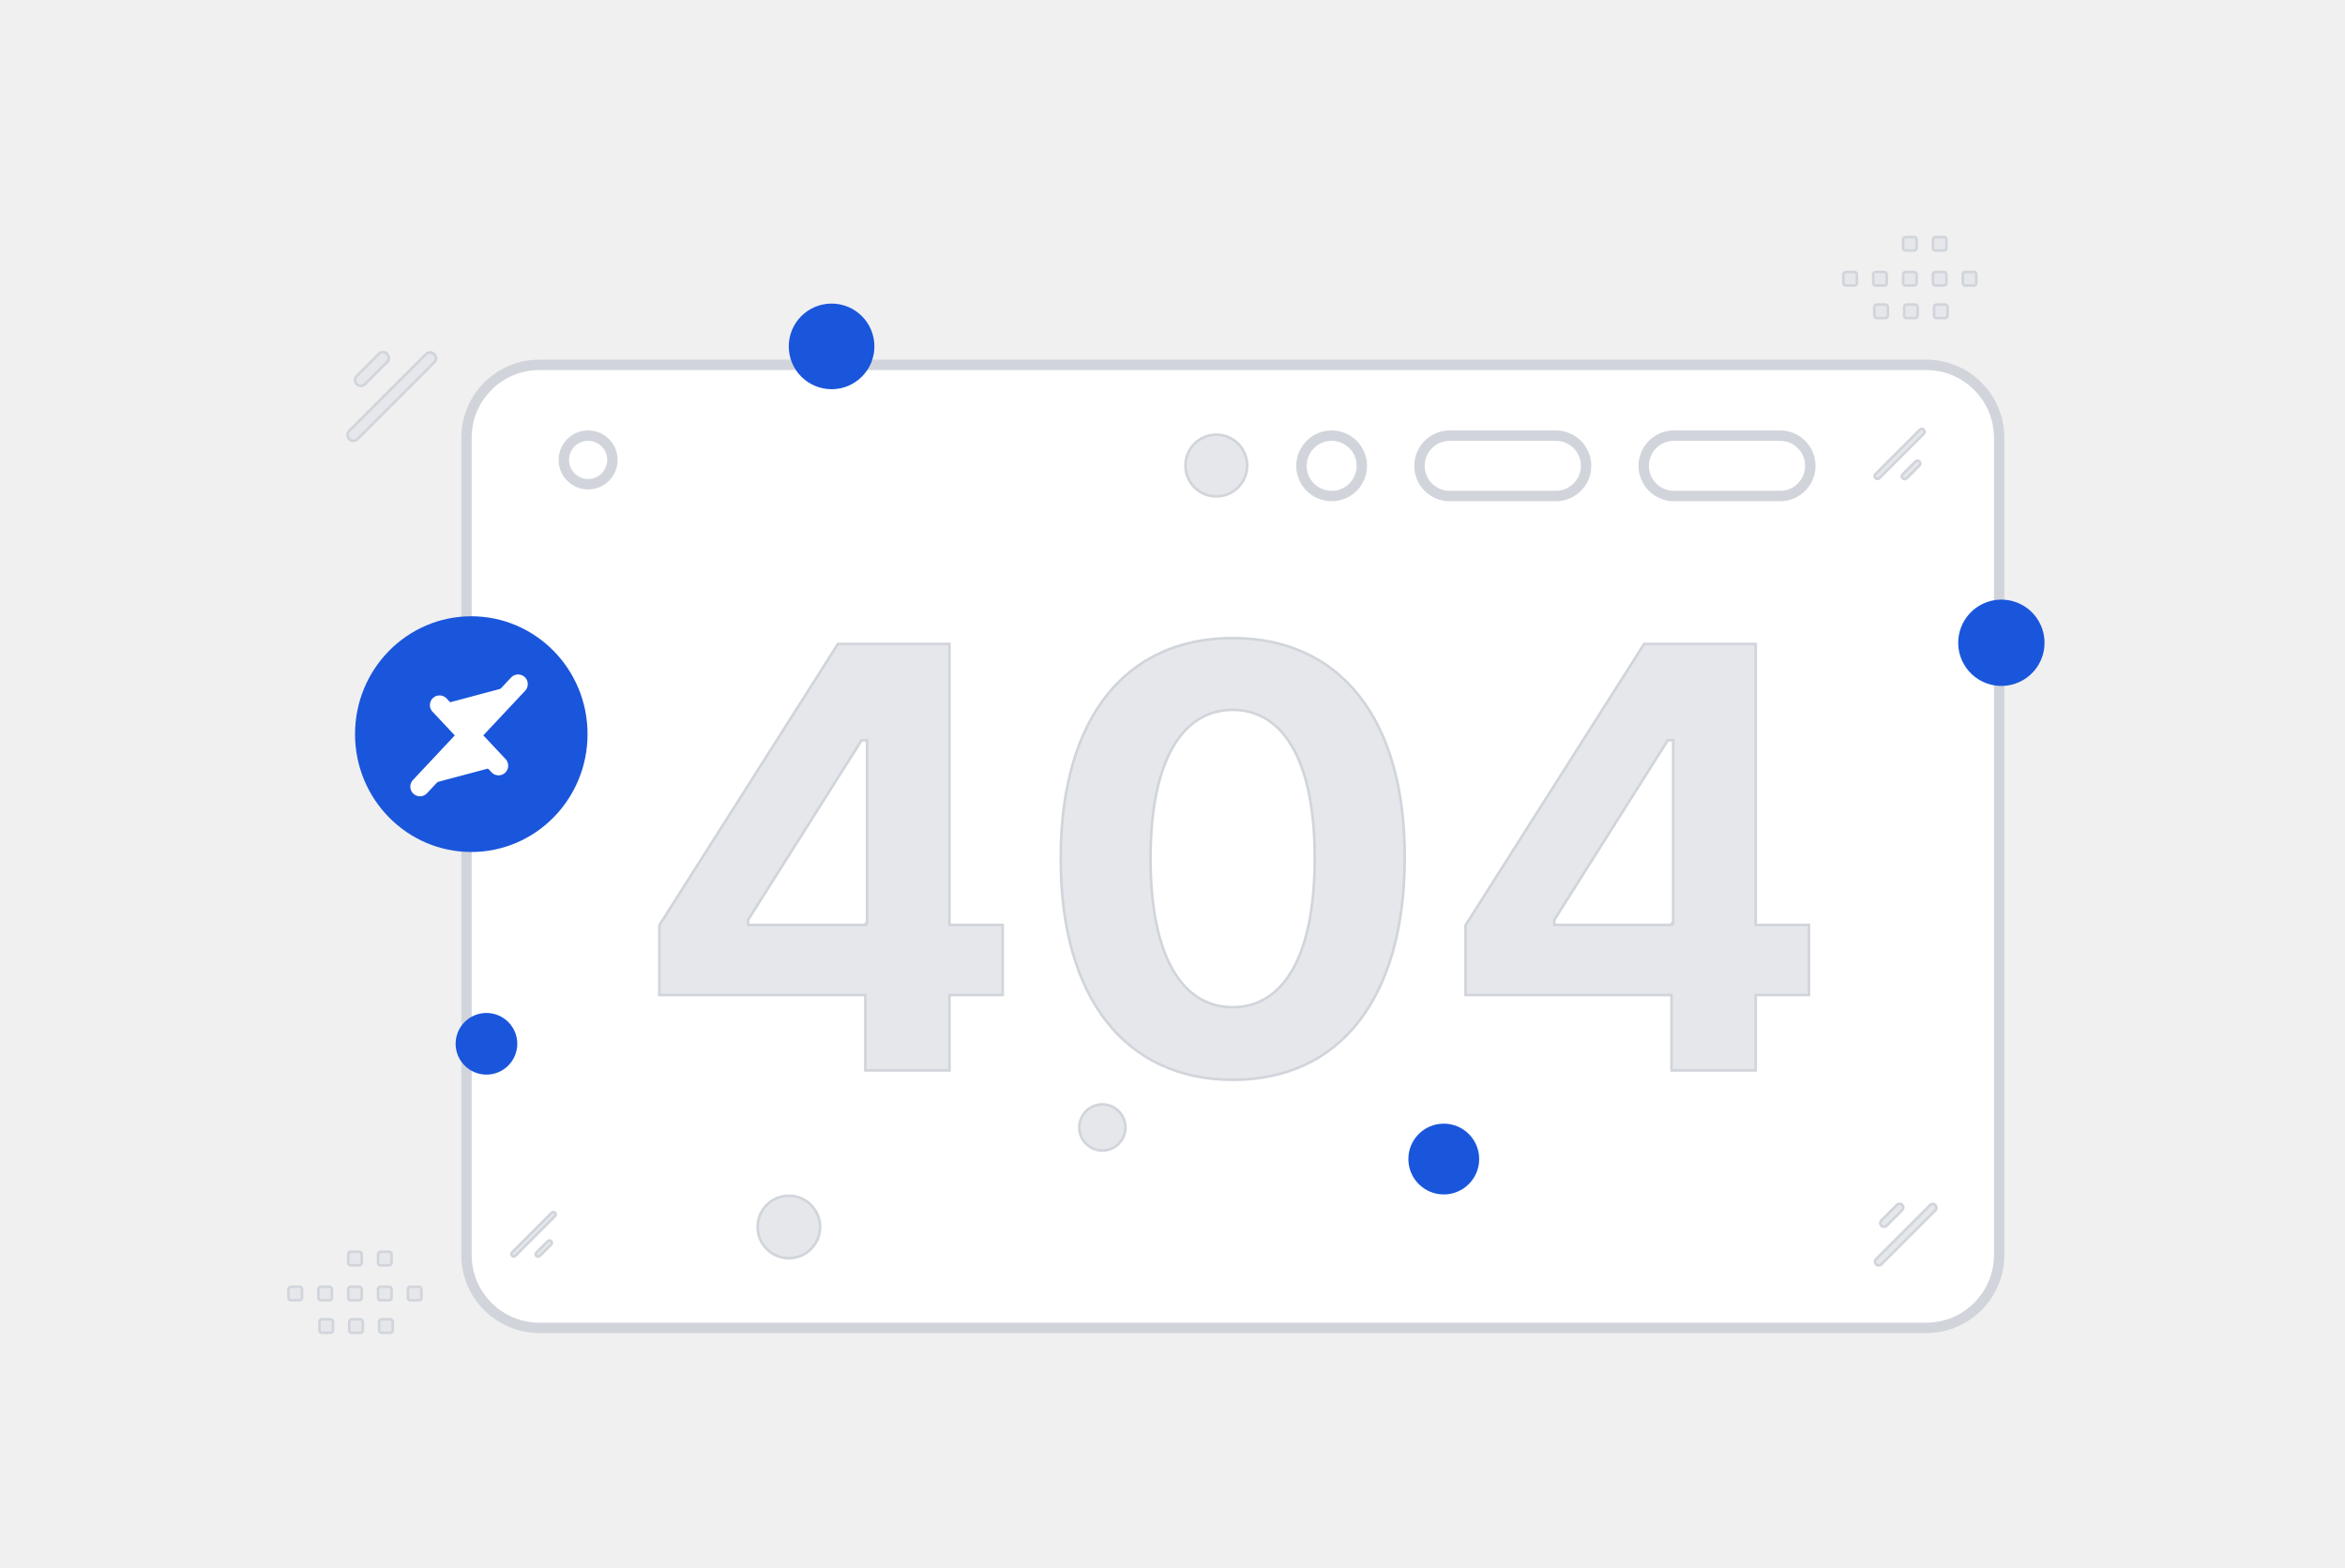
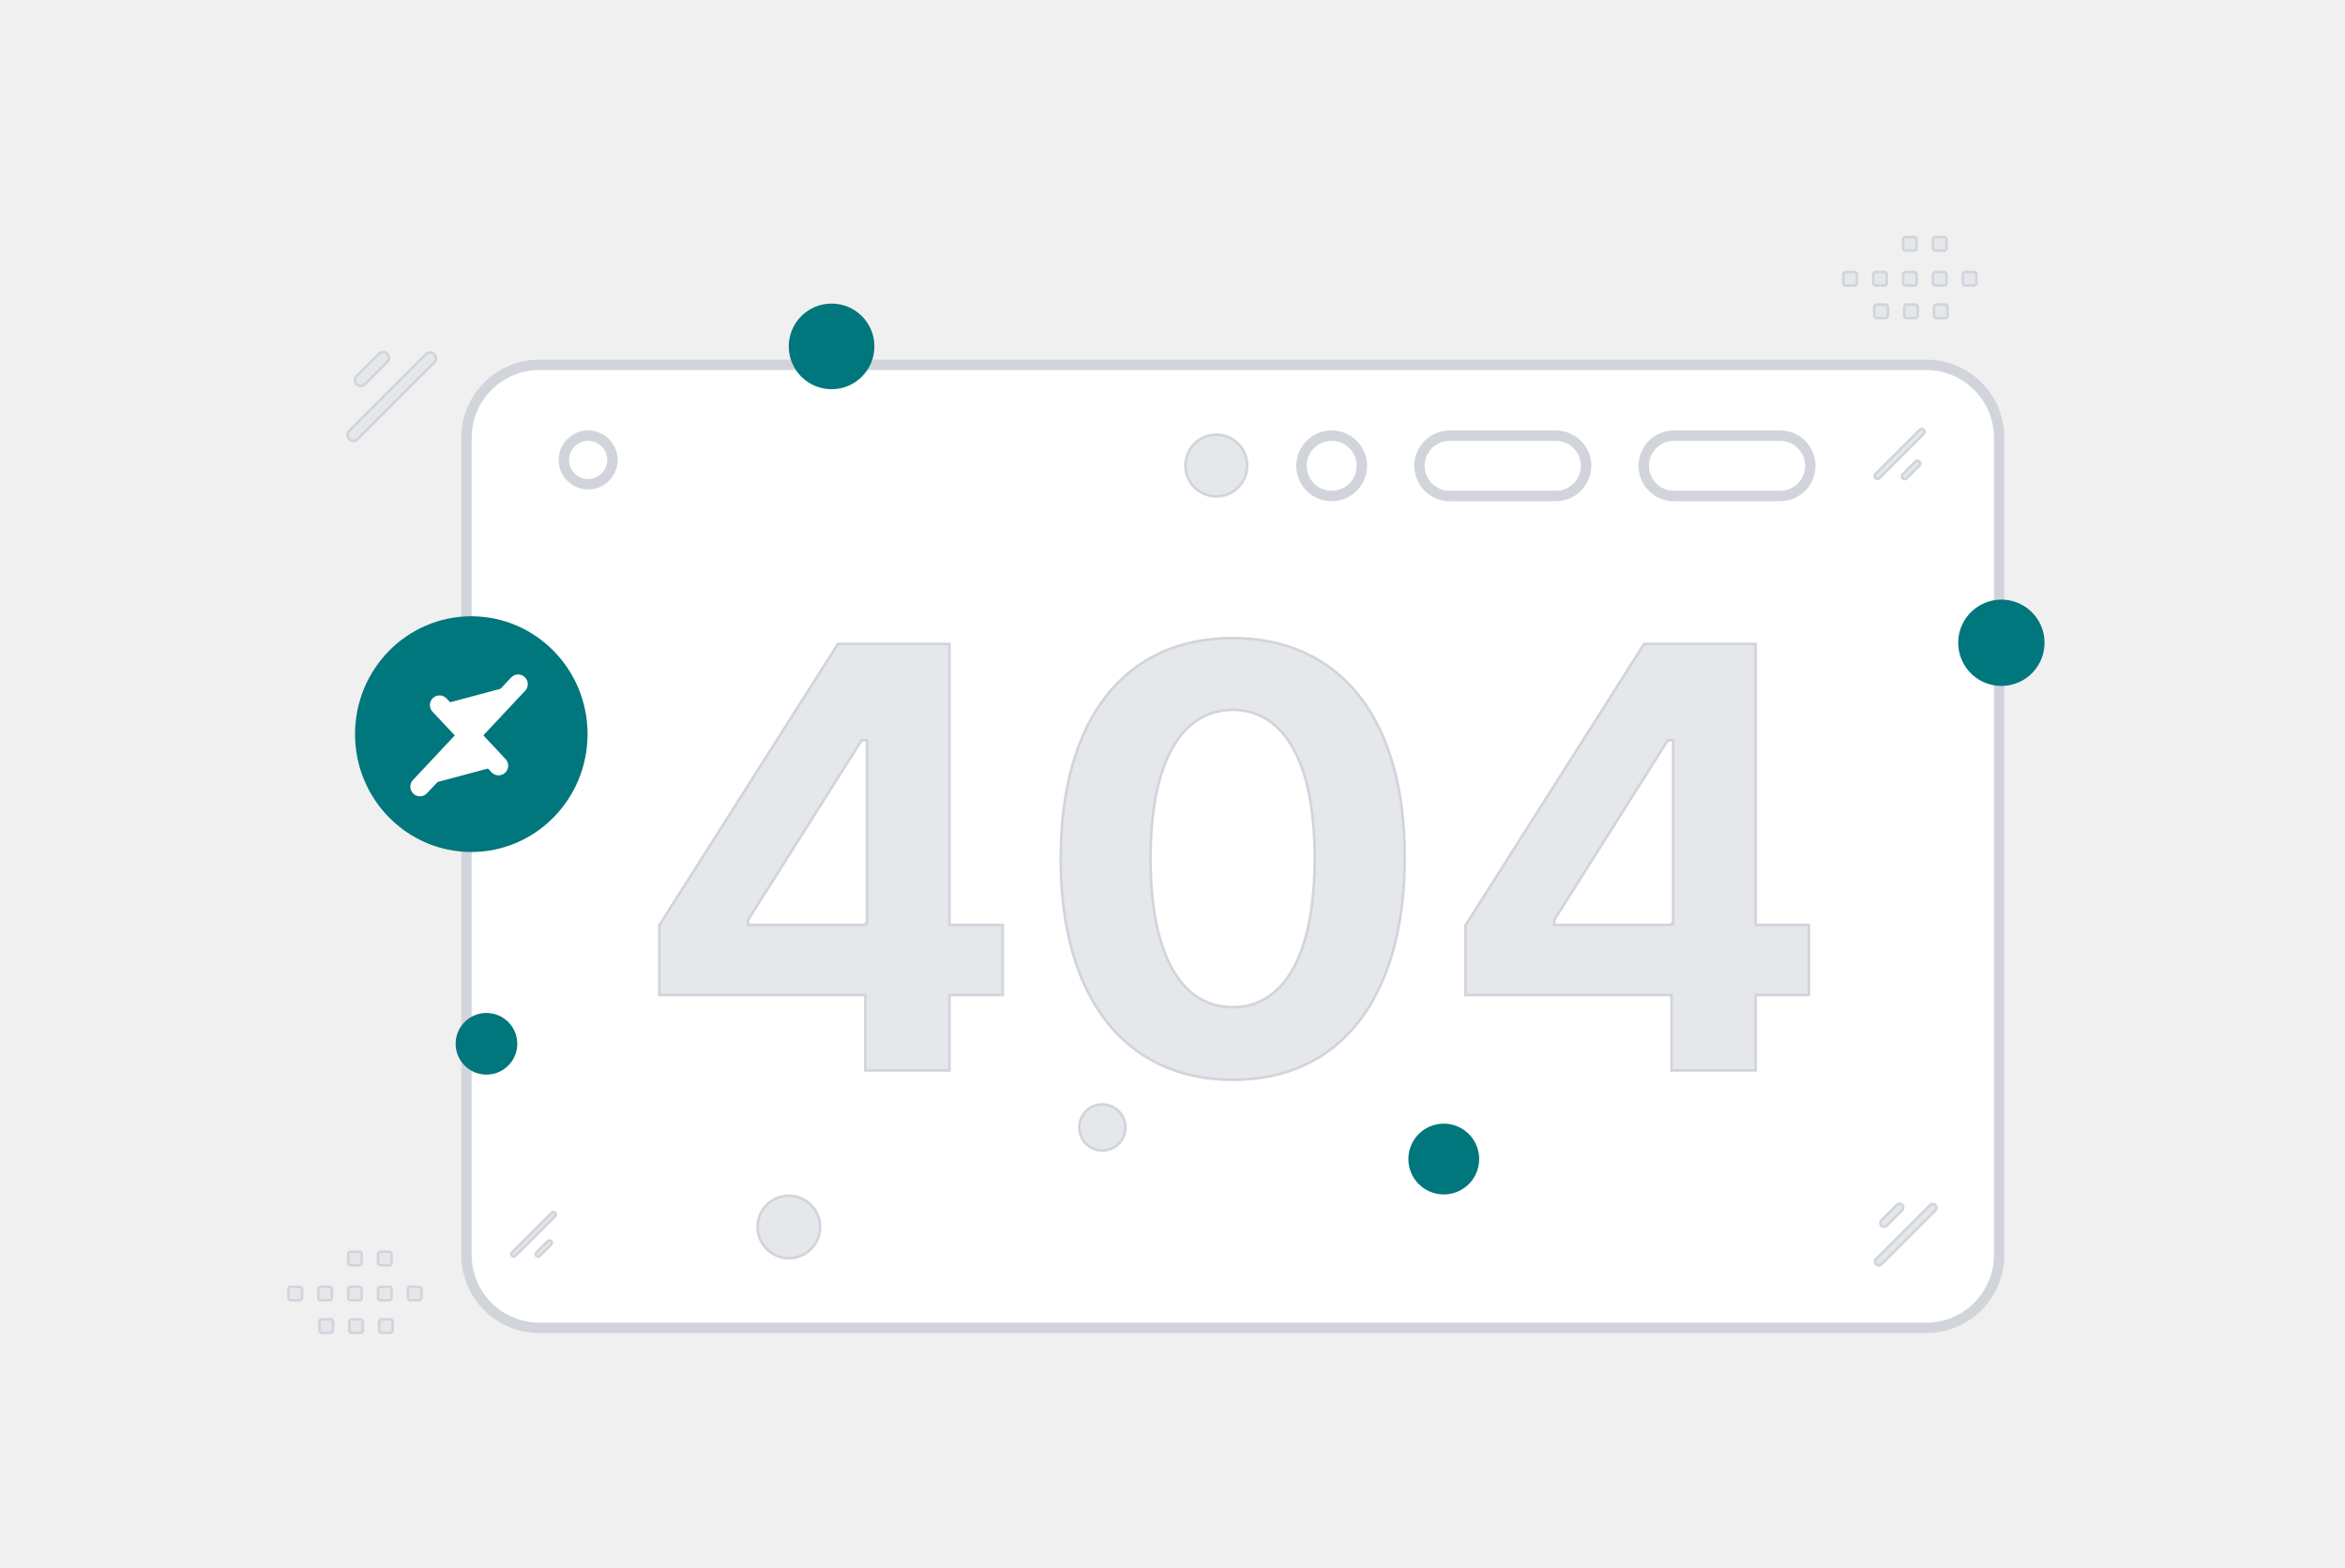
<svg xmlns="http://www.w3.org/2000/svg" width="640" height="428" viewBox="0 0 640 428" fill="none">
  <path d="M525.702 99.594H147.222C136.226 99.594 127.311 108.508 127.311 119.505V342.571C127.311 353.568 136.226 362.482 147.222 362.482H525.702C536.698 362.482 545.613 353.568 545.613 342.571V119.505C545.613 108.508 536.698 99.594 525.702 99.594Z" fill="white" stroke="#D1D5DB" stroke-width="2.844" />
  <path d="M485.835 118.92H456.846C452.295 118.92 448.605 122.61 448.605 127.161C448.605 131.712 452.295 135.402 456.846 135.402H485.835C490.386 135.402 494.076 131.712 494.076 127.161C494.076 122.61 490.386 118.92 485.835 118.92Z" fill="white" stroke="#D1D5DB" stroke-width="2.844" />
  <path d="M424.636 118.92H395.647C391.096 118.92 387.406 122.61 387.406 127.161C387.406 131.712 391.096 135.402 395.647 135.402H424.636C429.187 135.402 432.877 131.712 432.877 127.161C432.877 122.61 429.187 118.92 424.636 118.92Z" fill="white" stroke="#D1D5DB" stroke-width="2.844" />
  <path d="M371.678 127.161C371.678 122.61 367.988 118.92 363.437 118.92C358.886 118.92 355.197 122.61 355.197 127.161C355.197 131.712 358.886 135.402 363.437 135.402C367.988 135.402 371.678 131.712 371.678 127.161Z" fill="white" stroke="#D1D5DB" stroke-width="2.844" />
  <path d="M236.168 271.968V271.613H235.812H179.949V252.57L228.687 175.785H259.134V252.123V252.478H259.489H273.66V271.613H259.489H259.134V271.968V292.202H236.168V271.968ZM204.173 252.123V252.478H204.528H236.27V252.123H236.625V202.424V202.068H236.27H235.354H235.158L235.054 202.234L204.228 251.018L204.173 251.105V251.208V252.123ZM289.498 234.109V234.108C289.527 214.97 293.991 199.988 302.068 189.798C310.136 179.619 321.838 174.184 336.439 174.184C351.012 174.184 362.743 179.633 370.833 189.82C378.931 200.017 383.41 214.999 383.381 234.107C383.353 253.36 378.902 268.529 370.831 278.877C362.769 289.213 351.067 294.775 336.44 294.775C321.784 294.747 310.039 289.156 301.962 278.812C293.877 268.458 289.441 253.303 289.498 234.109ZM456.196 271.968V271.613H455.841H399.977V252.57L448.715 175.785H479.162V252.123V252.478H479.518H493.689V271.613H479.518H479.162V271.968V292.202H456.196V271.968ZM424.201 252.123V252.478H424.557H456.298V252.123H456.654V202.424V202.068H456.298H455.383H455.187L455.082 202.234L424.256 251.018L424.201 251.105V251.208V252.123ZM314.008 234.107C313.98 247.633 316.142 257.827 320.032 264.652C323.932 271.496 329.575 274.954 336.439 274.954C343.276 274.954 348.905 271.496 352.798 264.652C356.68 257.827 358.842 247.633 358.814 234.107C358.814 220.78 356.637 210.715 352.754 203.969C348.861 197.204 343.246 193.775 336.439 193.775C329.605 193.775 323.99 197.204 320.097 203.969C316.214 210.715 314.037 220.78 314.008 234.107Z" fill="#E5E7EB" stroke="#D1D5DB" stroke-width="0.711" />
  <path d="M167.145 125.551C167.145 121.889 164.176 118.92 160.514 118.92C156.852 118.92 153.884 121.889 153.884 125.551C153.884 129.213 156.852 132.181 160.514 132.181C164.176 132.181 167.145 129.213 167.145 125.551Z" fill="white" stroke="#D1D5DB" stroke-width="2.844" />
-   <path d="M132.763 276.517C137.41 276.517 141.178 280.285 141.178 284.932C141.178 289.579 137.41 293.347 132.763 293.347C128.116 293.347 124.348 289.579 124.348 284.932C124.348 280.285 128.116 276.517 132.763 276.517Z" fill="#1A56DB" />
-   <path d="M552.11 185.669C546.474 188.923 539.268 186.992 536.014 181.357C532.761 175.721 534.692 168.515 540.327 165.262C545.963 162.008 553.169 163.939 556.422 169.574C559.676 175.21 557.745 182.416 552.11 185.669Z" fill="#1A56DB" />
+   <path d="M132.763 276.517C137.41 276.517 141.178 280.285 141.178 284.932C141.178 289.579 137.41 293.347 132.763 293.347C128.116 293.347 124.348 289.579 124.348 284.932C124.348 280.285 128.116 276.517 132.763 276.517Z" fill="#00767D" />
+   <path d="M552.11 185.669C546.474 188.923 539.268 186.992 536.014 181.357C532.761 175.721 534.692 168.515 540.327 165.262C545.963 162.008 553.169 163.939 556.422 169.574C559.676 175.21 557.745 182.416 552.11 185.669Z" fill="#00767D" />
  <path d="M323.53 127.085C323.53 131.738 327.303 135.511 331.956 135.511C336.61 135.511 340.382 131.738 340.382 127.085C340.382 122.431 336.61 118.659 331.956 118.659C327.303 118.659 323.53 122.431 323.53 127.085Z" fill="#E5E7EB" stroke="#D1D5DB" stroke-width="0.711" />
-   <path d="M226.958 106.246C233.413 106.246 238.645 101.014 238.645 94.559C238.645 88.104 233.413 82.872 226.958 82.872C220.504 82.872 215.271 88.104 215.271 94.559C215.271 101.014 220.504 106.246 226.958 106.246Z" fill="#1A56DB" />
-   <path d="M394.037 306.731C388.7 306.731 384.373 311.058 384.373 316.394C384.373 321.731 388.7 326.058 394.037 326.058C399.374 326.058 403.7 321.731 403.7 316.394C403.7 311.058 399.374 306.731 394.037 306.731Z" fill="#1A56DB" />
+   <path d="M226.958 106.246C233.413 106.246 238.645 101.014 238.645 94.559C238.645 88.104 233.413 82.872 226.958 82.872C220.504 82.872 215.271 88.104 215.271 94.559C215.271 101.014 220.504 106.246 226.958 106.246Z" fill="#00767D" />
+   <path d="M394.037 306.731C388.7 306.731 384.373 311.058 384.373 316.394C384.373 321.731 388.7 326.058 394.037 326.058C399.374 326.058 403.7 321.731 403.7 316.394C403.7 311.058 399.374 306.731 394.037 306.731Z" fill="#00767D" />
  <path d="M206.77 334.939C206.77 339.648 210.587 343.466 215.296 343.466C220.005 343.466 223.822 339.648 223.822 334.939C223.822 330.231 220.005 326.413 215.296 326.413C210.587 326.413 206.77 330.231 206.77 334.939Z" fill="#E5E7EB" stroke="#D1D5DB" stroke-width="0.711" />
  <path d="M306.318 310.922C308.058 307.908 307.026 304.055 304.012 302.315C300.999 300.575 297.146 301.608 295.406 304.621C293.666 307.635 294.698 311.488 297.712 313.228C300.725 314.967 304.579 313.935 306.318 310.922Z" fill="#E5E7EB" stroke="#D1D5DB" stroke-width="0.711" />
  <path d="M511.848 129.42L523.954 117.313C524.257 117.011 524.746 117.011 525.048 117.313C525.35 117.615 525.35 118.105 525.048 118.407L512.942 130.513C512.64 130.815 512.15 130.815 511.848 130.514C511.546 130.212 511.546 129.722 511.848 129.42Z" fill="#E5E7EB" stroke="#D1D5DB" stroke-width="0.711" />
  <path d="M519.278 129.473L522.77 125.982C523.072 125.68 523.562 125.68 523.864 125.982C524.165 126.283 524.165 126.773 523.863 127.075L520.372 130.567C520.07 130.869 519.58 130.869 519.278 130.567C518.976 130.265 518.976 129.775 519.278 129.473Z" fill="#E5E7EB" stroke="#D1D5DB" stroke-width="0.711" />
  <path d="M139.737 341.882L150.57 331.049C150.826 330.794 151.24 330.794 151.496 331.049L151.496 331.05C151.752 331.305 151.752 331.72 151.496 331.975L140.663 342.808C140.408 343.064 139.993 343.064 139.738 342.808L139.737 342.808C139.482 342.552 139.482 342.138 139.737 341.882Z" fill="#E5E7EB" stroke="#D1D5DB" stroke-width="0.711" />
  <path d="M146.386 341.929L149.51 338.805C149.766 338.549 150.18 338.549 150.435 338.805L150.436 338.805C150.691 339.061 150.691 339.475 150.436 339.73L147.311 342.855C147.056 343.111 146.642 343.111 146.386 342.855L146.386 342.855C146.13 342.599 146.13 342.185 146.386 341.929Z" fill="#E5E7EB" stroke="#D1D5DB" stroke-width="0.711" />
  <path d="M118.51 98.933L97.569 119.875C96.945 120.498 95.933 120.498 95.31 119.875C94.686 119.251 94.686 118.24 95.31 117.616L116.251 96.674C116.875 96.051 117.886 96.051 118.51 96.674C119.134 97.298 119.134 98.309 118.51 98.933Z" fill="#E5E7EB" stroke="#D1D5DB" stroke-width="0.711" />
  <path d="M105.659 98.841L99.619 104.881C98.996 105.505 97.984 105.505 97.361 104.881C96.737 104.257 96.737 103.246 97.361 102.622L103.4 96.583C104.024 95.959 105.035 95.959 105.659 96.583C106.283 97.207 106.283 98.218 105.659 98.841Z" fill="#E5E7EB" stroke="#D1D5DB" stroke-width="0.711" />
  <path d="M528.205 330.397L513.463 345.14C513.065 345.538 512.42 345.538 512.022 345.14C511.624 344.742 511.624 344.096 512.022 343.698L526.764 328.956C527.162 328.558 527.807 328.558 528.205 328.956C528.603 329.354 528.603 329.999 528.205 330.397Z" fill="#E5E7EB" stroke="#D1D5DB" stroke-width="0.711" />
  <path d="M519.158 330.333L514.906 334.585C514.508 334.983 513.863 334.983 513.465 334.585C513.067 334.187 513.067 333.542 513.465 333.144L517.717 328.892C518.115 328.494 518.76 328.494 519.158 328.892C519.556 329.29 519.556 329.935 519.158 330.333Z" fill="#E5E7EB" stroke="#D1D5DB" stroke-width="0.711" />
  <mask id="path-22-inside-1_16_667" fill="white">
    <path fill-rule="evenodd" clip-rule="evenodd" d="M503.772 73.894H506.121C506.689 73.894 507.147 74.356 507.147 74.92V77.269C507.147 77.837 506.684 78.294 506.121 78.294H503.772C503.209 78.294 502.746 77.832 502.746 77.269V74.92C502.746 74.785 502.772 74.651 502.824 74.527C502.875 74.402 502.951 74.289 503.046 74.194C503.141 74.099 503.254 74.023 503.379 73.972C503.504 73.92 503.637 73.894 503.772 73.894V73.894ZM511.917 73.894H514.267C514.83 73.894 515.292 74.356 515.292 74.92V77.269C515.292 77.837 514.83 78.294 514.267 78.294H511.917C511.354 78.294 510.892 77.832 510.892 77.269V74.92C510.892 74.356 511.354 73.894 511.917 73.894ZM520.069 73.894H522.418C522.982 73.894 523.445 74.356 523.445 74.92V77.269C523.445 77.837 522.982 78.294 522.418 78.294H520.069C519.506 78.294 519.044 77.832 519.044 77.269V74.92C519.043 74.785 519.07 74.651 519.121 74.527C519.172 74.402 519.248 74.289 519.343 74.194C519.439 74.099 519.552 74.023 519.676 73.972C519.801 73.92 519.934 73.894 520.069 73.894V73.894ZM528.215 73.894H530.565C531.128 73.894 531.59 74.356 531.59 74.92V77.269C531.59 77.837 531.128 78.294 530.565 78.294H528.215C527.943 78.294 527.682 78.186 527.489 77.994C527.296 77.802 527.187 77.541 527.185 77.269V74.92C527.188 74.648 527.298 74.388 527.49 74.196C527.683 74.004 527.944 73.896 528.215 73.894V73.894ZM536.362 73.894H538.711C539.28 73.894 539.742 74.356 539.742 74.92V77.269C539.742 77.837 539.28 78.294 538.711 78.294H536.362C535.799 78.294 535.337 77.832 535.337 77.269V74.92C535.337 74.356 535.799 73.894 536.362 73.894ZM512.216 82.777H514.566C515.13 82.777 515.592 83.24 515.592 83.803V86.157C515.592 86.721 515.13 87.183 514.566 87.183H512.216C511.648 87.183 511.191 86.721 511.191 86.157V83.808C511.19 83.673 511.216 83.539 511.267 83.414C511.318 83.288 511.394 83.175 511.489 83.079C511.584 82.983 511.698 82.907 511.822 82.856C511.947 82.804 512.081 82.777 512.216 82.777V82.777ZM520.363 82.777H522.712C523.275 82.777 523.738 83.24 523.738 83.803V86.157C523.738 86.721 523.275 87.183 522.712 87.183H520.363C519.799 87.183 519.337 86.721 519.337 86.157V83.808C519.336 83.673 519.362 83.539 519.413 83.414C519.465 83.288 519.54 83.175 519.635 83.079C519.731 82.983 519.844 82.907 519.969 82.856C520.094 82.804 520.228 82.777 520.363 82.777V82.777ZM528.509 82.777H530.859C531.427 82.777 531.889 83.24 531.889 83.803V86.157C531.888 86.43 531.778 86.69 531.585 86.882C531.392 87.075 531.131 87.183 530.859 87.183H528.509C527.946 87.183 527.484 86.721 527.484 86.157V83.808C527.484 83.24 527.946 82.777 528.509 82.777ZM520.069 64.351H522.418C522.982 64.351 523.445 64.813 523.445 65.376V67.727C523.445 68.294 522.982 68.752 522.418 68.752H520.069C519.506 68.752 519.044 68.29 519.044 67.727V65.376C519.043 65.242 519.07 65.108 519.121 64.984C519.172 64.859 519.248 64.746 519.343 64.651C519.439 64.555 519.552 64.48 519.676 64.428C519.801 64.377 519.934 64.351 520.069 64.351V64.351ZM528.215 64.351H530.565C531.128 64.351 531.59 64.813 531.59 65.376V67.727C531.59 68.294 531.128 68.752 530.565 68.752H528.215C527.943 68.752 527.682 68.644 527.489 68.452C527.296 68.26 527.187 67.999 527.185 67.727V65.376C527.188 65.105 527.298 64.845 527.49 64.653C527.683 64.461 527.944 64.353 528.215 64.351V64.351ZM79.405 350.9H81.754C82.323 350.9 82.78 351.363 82.78 351.926V354.275C82.78 354.843 82.317 355.301 81.754 355.301H79.405C78.842 355.301 78.379 354.838 78.379 354.275V351.926C78.379 351.791 78.405 351.658 78.457 351.533C78.508 351.408 78.584 351.295 78.679 351.2C78.774 351.105 78.888 351.029 79.012 350.978C79.137 350.926 79.27 350.9 79.405 350.9V350.9ZM87.551 350.9H89.9C90.464 350.9 90.926 351.363 90.926 351.926V354.275C90.926 354.843 90.464 355.301 89.9 355.301H87.551C86.987 355.301 86.525 354.838 86.525 354.275V351.926C86.525 351.363 86.987 350.9 87.551 350.9ZM95.702 350.9H98.052C98.615 350.9 99.078 351.363 99.078 351.926V354.275C99.078 354.843 98.615 355.301 98.052 355.301H95.702C95.139 355.301 94.677 354.838 94.677 354.275V351.926C94.677 351.791 94.703 351.658 94.754 351.533C94.806 351.409 94.881 351.296 94.977 351.2C95.072 351.105 95.185 351.029 95.309 350.978C95.434 350.927 95.567 350.9 95.702 350.9V350.9ZM103.849 350.9H106.198C106.761 350.9 107.223 351.363 107.223 351.926V354.275C107.223 354.843 106.761 355.301 106.198 355.301H103.849C103.576 355.301 103.315 355.193 103.122 355C102.929 354.808 102.82 354.548 102.818 354.275V351.926C102.821 351.654 102.931 351.394 103.124 351.202C103.316 351.01 103.577 350.902 103.849 350.9V350.9ZM111.995 350.9H114.345C114.913 350.9 115.375 351.363 115.375 351.926V354.275C115.375 354.843 114.913 355.301 114.345 355.301H111.995C111.432 355.301 110.97 354.838 110.97 354.275V351.926C110.97 351.363 111.432 350.9 111.995 350.9ZM87.85 359.784H90.2C90.763 359.784 91.225 360.246 91.225 360.809V363.163C91.225 363.727 90.763 364.189 90.2 364.189H87.85C87.282 364.189 86.824 363.727 86.824 363.163V360.814C86.823 360.679 86.849 360.545 86.9 360.42C86.952 360.295 87.027 360.181 87.123 360.085C87.218 359.99 87.331 359.914 87.456 359.862C87.581 359.81 87.715 359.783 87.85 359.784V359.784ZM95.996 359.784H98.345C98.909 359.784 99.371 360.246 99.371 360.809V363.163C99.371 363.727 98.909 364.189 98.345 364.189H95.996C95.433 364.189 94.97 363.727 94.97 363.163V360.814C94.969 360.679 94.995 360.545 95.047 360.42C95.098 360.295 95.173 360.181 95.269 360.085C95.364 359.989 95.477 359.913 95.602 359.862C95.727 359.81 95.861 359.783 95.996 359.784ZM104.142 359.784H106.492C107.06 359.784 107.522 360.246 107.522 360.809V363.163C107.521 363.436 107.411 363.697 107.218 363.889C107.025 364.081 106.764 364.189 106.492 364.189H104.142C103.579 364.189 103.117 363.727 103.117 363.163V360.814C103.117 360.246 103.579 359.784 104.142 359.784ZM95.703 341.357H98.052C98.615 341.357 99.078 341.819 99.078 342.383V344.733C99.078 345.301 98.615 345.758 98.052 345.758H95.703C95.139 345.758 94.677 345.296 94.677 344.733V342.383C94.676 342.249 94.703 342.115 94.754 341.99C94.806 341.866 94.881 341.752 94.977 341.657C95.072 341.562 95.185 341.486 95.31 341.435C95.434 341.383 95.568 341.357 95.703 341.357V341.357ZM103.849 341.357H106.198C106.761 341.357 107.223 341.819 107.223 342.383V344.733C107.223 345.301 106.761 345.758 106.198 345.758H103.849C103.576 345.758 103.315 345.65 103.122 345.458C102.929 345.266 102.82 345.005 102.818 344.733V342.383C102.821 342.111 102.931 341.851 103.123 341.659C103.316 341.467 103.577 341.359 103.849 341.357Z" />
  </mask>
  <path fill-rule="evenodd" clip-rule="evenodd" d="M503.772 73.894H506.121C506.689 73.894 507.147 74.356 507.147 74.92V77.269C507.147 77.837 506.684 78.294 506.121 78.294H503.772C503.209 78.294 502.746 77.832 502.746 77.269V74.92C502.746 74.785 502.772 74.651 502.824 74.527C502.875 74.402 502.951 74.289 503.046 74.194C503.141 74.099 503.254 74.023 503.379 73.972C503.504 73.92 503.637 73.894 503.772 73.894V73.894ZM511.917 73.894H514.267C514.83 73.894 515.292 74.356 515.292 74.92V77.269C515.292 77.837 514.83 78.294 514.267 78.294H511.917C511.354 78.294 510.892 77.832 510.892 77.269V74.92C510.892 74.356 511.354 73.894 511.917 73.894ZM520.069 73.894H522.418C522.982 73.894 523.445 74.356 523.445 74.92V77.269C523.445 77.837 522.982 78.294 522.418 78.294H520.069C519.506 78.294 519.044 77.832 519.044 77.269V74.92C519.043 74.785 519.07 74.651 519.121 74.527C519.172 74.402 519.248 74.289 519.343 74.194C519.439 74.099 519.552 74.023 519.676 73.972C519.801 73.92 519.934 73.894 520.069 73.894V73.894ZM528.215 73.894H530.565C531.128 73.894 531.59 74.356 531.59 74.92V77.269C531.59 77.837 531.128 78.294 530.565 78.294H528.215C527.943 78.294 527.682 78.186 527.489 77.994C527.296 77.802 527.187 77.541 527.185 77.269V74.92C527.188 74.648 527.298 74.388 527.49 74.196C527.683 74.004 527.944 73.896 528.215 73.894V73.894ZM536.362 73.894H538.711C539.28 73.894 539.742 74.356 539.742 74.92V77.269C539.742 77.837 539.28 78.294 538.711 78.294H536.362C535.799 78.294 535.337 77.832 535.337 77.269V74.92C535.337 74.356 535.799 73.894 536.362 73.894ZM512.216 82.777H514.566C515.13 82.777 515.592 83.24 515.592 83.803V86.157C515.592 86.721 515.13 87.183 514.566 87.183H512.216C511.648 87.183 511.191 86.721 511.191 86.157V83.808C511.19 83.673 511.216 83.539 511.267 83.414C511.318 83.288 511.394 83.175 511.489 83.079C511.584 82.983 511.698 82.907 511.822 82.856C511.947 82.804 512.081 82.777 512.216 82.777V82.777ZM520.363 82.777H522.712C523.275 82.777 523.738 83.24 523.738 83.803V86.157C523.738 86.721 523.275 87.183 522.712 87.183H520.363C519.799 87.183 519.337 86.721 519.337 86.157V83.808C519.336 83.673 519.362 83.539 519.413 83.414C519.465 83.288 519.54 83.175 519.635 83.079C519.731 82.983 519.844 82.907 519.969 82.856C520.094 82.804 520.228 82.777 520.363 82.777V82.777ZM528.509 82.777H530.859C531.427 82.777 531.889 83.24 531.889 83.803V86.157C531.888 86.43 531.778 86.69 531.585 86.882C531.392 87.075 531.131 87.183 530.859 87.183H528.509C527.946 87.183 527.484 86.721 527.484 86.157V83.808C527.484 83.24 527.946 82.777 528.509 82.777ZM520.069 64.351H522.418C522.982 64.351 523.445 64.813 523.445 65.376V67.727C523.445 68.294 522.982 68.752 522.418 68.752H520.069C519.506 68.752 519.044 68.29 519.044 67.727V65.376C519.043 65.242 519.07 65.108 519.121 64.984C519.172 64.859 519.248 64.746 519.343 64.651C519.439 64.555 519.552 64.48 519.676 64.428C519.801 64.377 519.934 64.351 520.069 64.351V64.351ZM528.215 64.351H530.565C531.128 64.351 531.59 64.813 531.59 65.376V67.727C531.59 68.294 531.128 68.752 530.565 68.752H528.215C527.943 68.752 527.682 68.644 527.489 68.452C527.296 68.26 527.187 67.999 527.185 67.727V65.376C527.188 65.105 527.298 64.845 527.49 64.653C527.683 64.461 527.944 64.353 528.215 64.351V64.351ZM79.405 350.9H81.754C82.323 350.9 82.78 351.363 82.78 351.926V354.275C82.78 354.843 82.317 355.301 81.754 355.301H79.405C78.842 355.301 78.379 354.838 78.379 354.275V351.926C78.379 351.791 78.405 351.658 78.457 351.533C78.508 351.408 78.584 351.295 78.679 351.2C78.774 351.105 78.888 351.029 79.012 350.978C79.137 350.926 79.27 350.9 79.405 350.9V350.9ZM87.551 350.9H89.9C90.464 350.9 90.926 351.363 90.926 351.926V354.275C90.926 354.843 90.464 355.301 89.9 355.301H87.551C86.987 355.301 86.525 354.838 86.525 354.275V351.926C86.525 351.363 86.987 350.9 87.551 350.9ZM95.702 350.9H98.052C98.615 350.9 99.078 351.363 99.078 351.926V354.275C99.078 354.843 98.615 355.301 98.052 355.301H95.702C95.139 355.301 94.677 354.838 94.677 354.275V351.926C94.677 351.791 94.703 351.658 94.754 351.533C94.806 351.409 94.881 351.296 94.977 351.2C95.072 351.105 95.185 351.029 95.309 350.978C95.434 350.927 95.567 350.9 95.702 350.9V350.9ZM103.849 350.9H106.198C106.761 350.9 107.223 351.363 107.223 351.926V354.275C107.223 354.843 106.761 355.301 106.198 355.301H103.849C103.576 355.301 103.315 355.193 103.122 355C102.929 354.808 102.82 354.548 102.818 354.275V351.926C102.821 351.654 102.931 351.394 103.124 351.202C103.316 351.01 103.577 350.902 103.849 350.9V350.9ZM111.995 350.9H114.345C114.913 350.9 115.375 351.363 115.375 351.926V354.275C115.375 354.843 114.913 355.301 114.345 355.301H111.995C111.432 355.301 110.97 354.838 110.97 354.275V351.926C110.97 351.363 111.432 350.9 111.995 350.9ZM87.85 359.784H90.2C90.763 359.784 91.225 360.246 91.225 360.809V363.163C91.225 363.727 90.763 364.189 90.2 364.189H87.85C87.282 364.189 86.824 363.727 86.824 363.163V360.814C86.823 360.679 86.849 360.545 86.9 360.42C86.952 360.295 87.027 360.181 87.123 360.085C87.218 359.99 87.331 359.914 87.456 359.862C87.581 359.81 87.715 359.783 87.85 359.784V359.784ZM95.996 359.784H98.345C98.909 359.784 99.371 360.246 99.371 360.809V363.163C99.371 363.727 98.909 364.189 98.345 364.189H95.996C95.433 364.189 94.97 363.727 94.97 363.163V360.814C94.969 360.679 94.995 360.545 95.047 360.42C95.098 360.295 95.173 360.181 95.269 360.085C95.364 359.989 95.477 359.913 95.602 359.862C95.727 359.81 95.861 359.783 95.996 359.784ZM104.142 359.784H106.492C107.06 359.784 107.522 360.246 107.522 360.809V363.163C107.521 363.436 107.411 363.697 107.218 363.889C107.025 364.081 106.764 364.189 106.492 364.189H104.142C103.579 364.189 103.117 363.727 103.117 363.163V360.814C103.117 360.246 103.579 359.784 104.142 359.784ZM95.703 341.357H98.052C98.615 341.357 99.078 341.819 99.078 342.383V344.733C99.078 345.301 98.615 345.758 98.052 345.758H95.703C95.139 345.758 94.677 345.296 94.677 344.733V342.383C94.676 342.249 94.703 342.115 94.754 341.99C94.806 341.866 94.881 341.752 94.977 341.657C95.072 341.562 95.185 341.486 95.31 341.435C95.434 341.383 95.568 341.357 95.703 341.357V341.357ZM103.849 341.357H106.198C106.761 341.357 107.223 341.819 107.223 342.383V344.733C107.223 345.301 106.761 345.758 106.198 345.758H103.849C103.576 345.758 103.315 345.65 103.122 345.458C102.929 345.266 102.82 345.005 102.818 344.733V342.383C102.821 342.111 102.931 341.851 103.123 341.659C103.316 341.467 103.577 341.359 103.849 341.357Z" fill="#E5E7EB" stroke="#D1D5DB" stroke-width="1.422" mask="url(#path-22-inside-1_16_667)" />
-   <path fill-rule="evenodd" clip-rule="evenodd" d="M128.627 232.578C111.105 232.578 96.899 218.171 96.899 200.403C96.899 182.634 111.105 168.229 128.627 168.229C146.149 168.229 160.355 182.634 160.355 200.403C160.355 218.171 146.149 232.578 128.627 232.578Z" fill="#1A56DB" />
+   <path fill-rule="evenodd" clip-rule="evenodd" d="M128.627 232.578C111.105 232.578 96.899 218.171 96.899 200.403C96.899 182.634 111.105 168.229 128.627 168.229C146.149 168.229 160.355 182.634 160.355 200.403C160.355 218.171 146.149 232.578 128.627 232.578Z" fill="#00767D" />
  <path d="M141.409 186.75L128.006 201.049L119.959 192.47" fill="white" />
  <path d="M141.409 186.75L128.006 201.049L119.959 192.47" stroke="white" stroke-width="5.266" stroke-linecap="round" stroke-linejoin="round" />
  <path d="M114.615 214.738L128.019 200.439L136.065 209.017" fill="white" />
  <path d="M114.615 214.738L128.019 200.439L136.065 209.017" stroke="white" stroke-width="5.266" stroke-linecap="round" stroke-linejoin="round" />
</svg>
